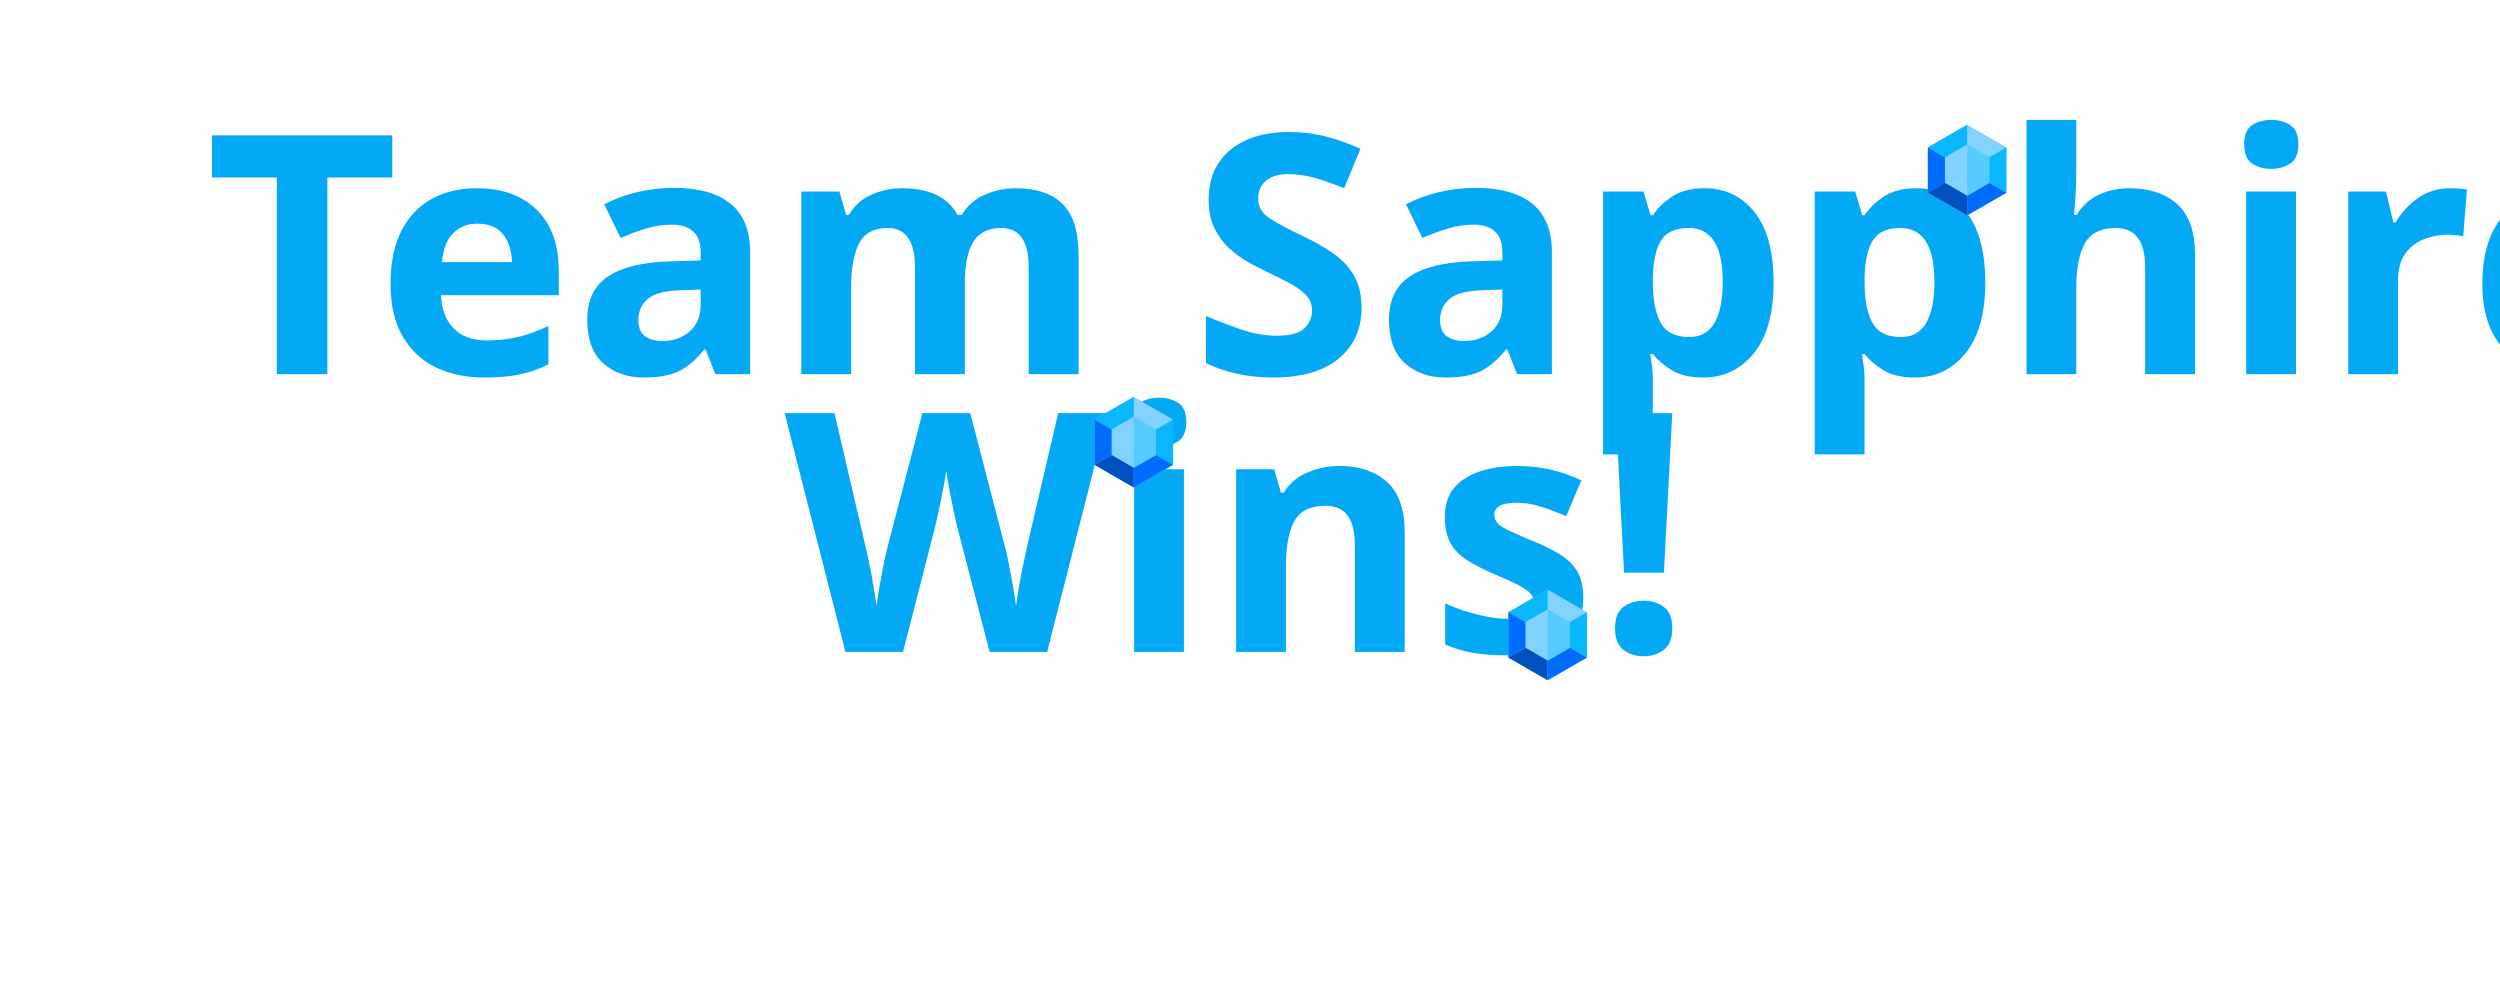
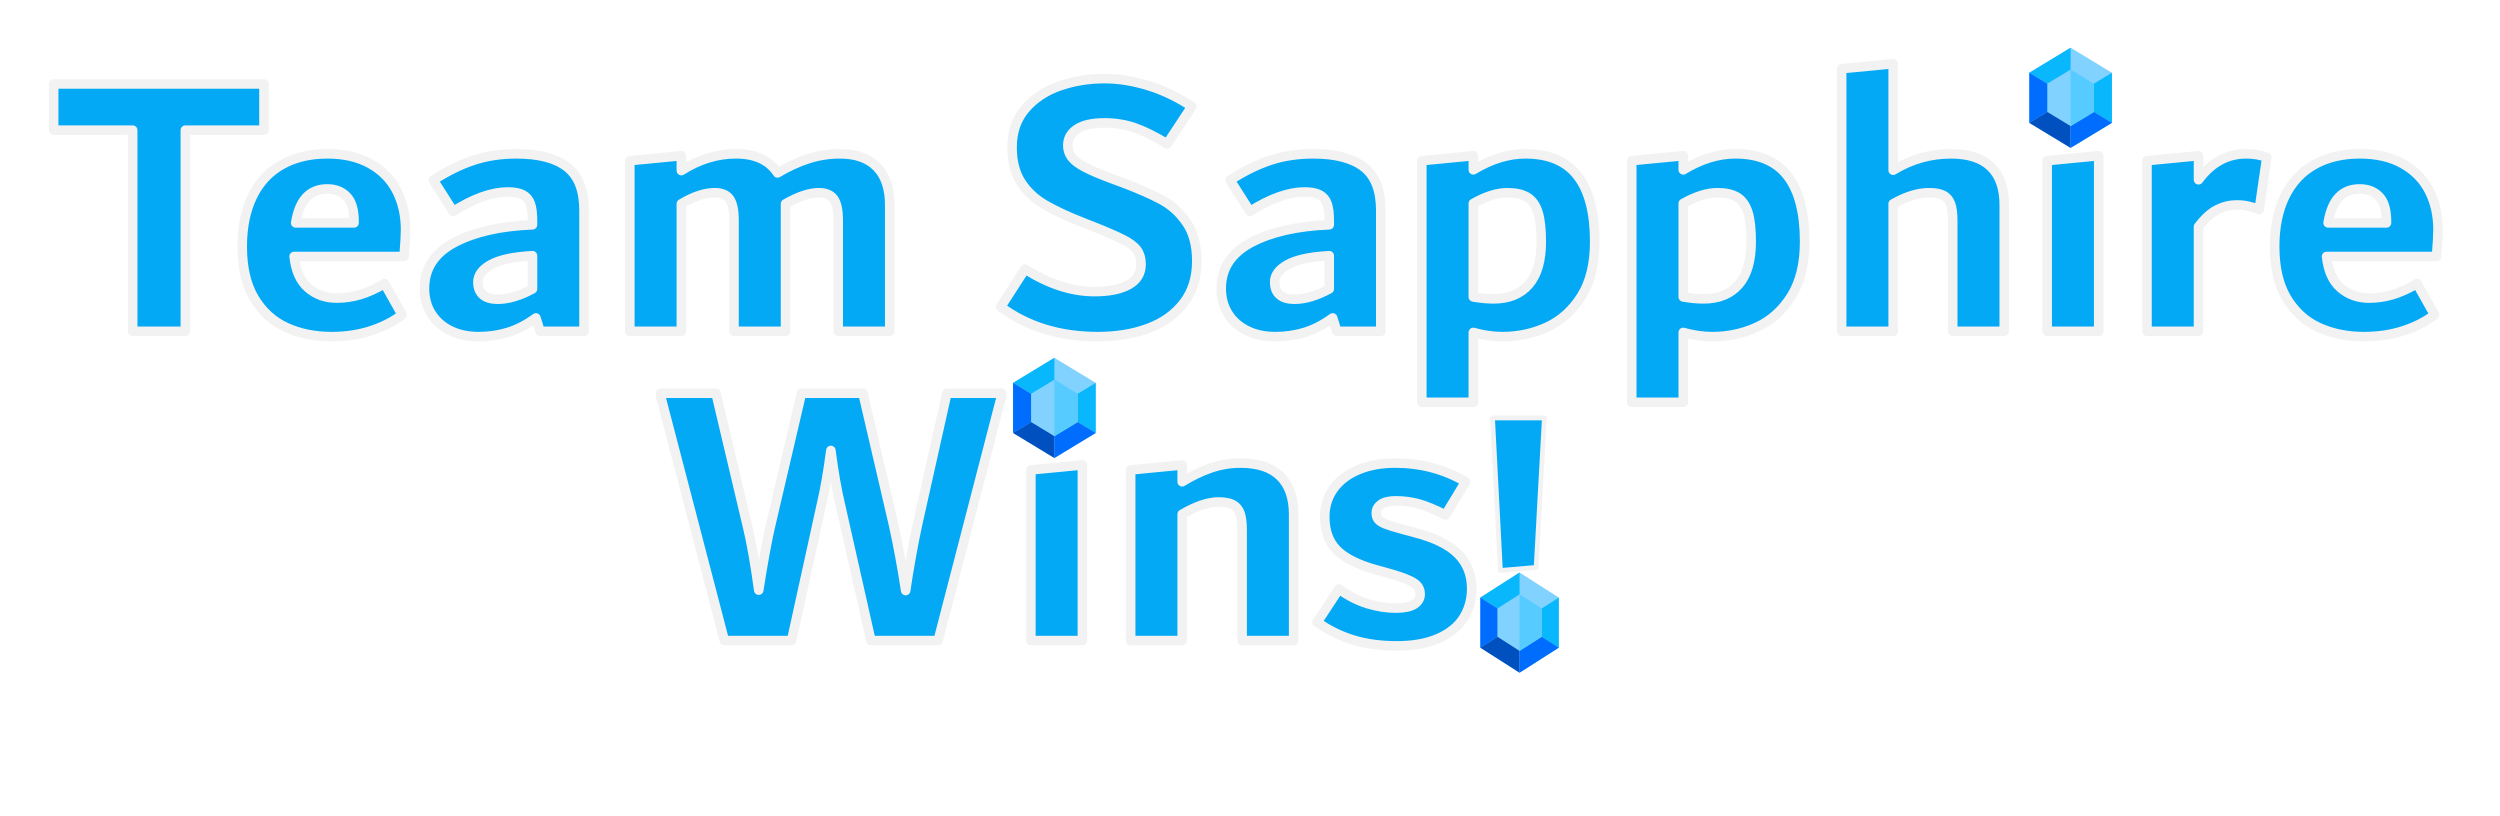
- <svg xmlns="http://www.w3.org/2000/svg" width="441" height="174" overflow="hidden">
+ <svg xmlns="http://www.w3.org/2000/svg" width="524" height="171" overflow="hidden">
  <defs>
    <clipPath id="clip0">
-       <rect x="363" y="238" width="441" height="174" />
+       <rect x="389" y="170" width="524" height="171" />
    </clipPath>
    <clipPath id="clip1">
-       <rect x="555" y="308" width="16" height="16" />
+       <rect x="600" y="245" width="20" height="21" />
    </clipPath>
    <clipPath id="clip2">
-       <rect x="555" y="308" width="16" height="16" />
+       <rect x="600" y="245" width="20" height="21" />
    </clipPath>
    <clipPath id="clip3">
-       <rect x="555" y="308" width="16" height="16" />
+       <rect x="600" y="245" width="20" height="21" />
    </clipPath>
    <clipPath id="clip4">
-       <rect x="702" y="260" width="16" height="16" />
+       <rect x="813" y="180" width="20" height="21" />
    </clipPath>
    <clipPath id="clip5">
-       <rect x="702" y="260" width="16" height="16" />
+       <rect x="813" y="180" width="20" height="21" />
    </clipPath>
    <clipPath id="clip6">
-       <rect x="702" y="260" width="16" height="16" />
+       <rect x="813" y="180" width="20" height="21" />
    </clipPath>
    <clipPath id="clip7">
-       <rect x="628" y="342" width="16" height="16" />
+       <rect x="698" y="290" width="19" height="21" />
    </clipPath>
    <clipPath id="clip8">
-       <rect x="628" y="342" width="16" height="16" />
+       <rect x="698" y="290" width="19" height="21" />
    </clipPath>
    <clipPath id="clip9">
-       <rect x="628" y="342" width="16" height="16" />
+       <rect x="698" y="290" width="19" height="21" />
    </clipPath>
  </defs>
-   <g clip-path="url(#clip0)" transform="translate(-363 -238)">
-     <text fill="#03A9F4" font-family="Dubai,Dubai_MSFontService,sans-serif" font-weight="700" font-size="59" transform="translate(399.21 304)">Team Sapphire<tspan font-size="59" x="102.19" y="49">Wins!</tspan>
-     </text>
+   <g clip-path="url(#clip0)" transform="translate(-389 -170)">
+     <path d="M667.61 223.599C663.662 223.812 660.768 224.425 658.929 225.439 657.09 226.452 656.17 227.679 656.17 229.119 656.17 230.292 656.522 231.185 657.225 231.799 657.929 232.412 658.956 232.719 660.308 232.719 662.526 232.719 664.96 231.999 667.61 230.559ZM500.61 223.599C496.662 223.812 493.768 224.425 491.929 225.439 490.09 226.452 489.17 227.679 489.17 229.119 489.17 230.292 489.522 231.185 490.225 231.799 490.929 232.412 491.956 232.719 493.308 232.719 495.526 232.719 497.96 231.999 500.61 230.559ZM748.97 210.399C746.825 210.399 744.439 211.145 741.81 212.639L741.81 232.239C743.312 232.505 744.733 232.639 746.074 232.639 749.238 232.639 751.692 231.639 753.435 229.639 755.179 227.639 756.05 224.639 756.05 220.639 756.05 218.025 755.822 215.985 755.367 214.519 754.911 213.052 754.173 211.999 753.154 211.359 752.135 210.719 750.74 210.399 748.97 210.399ZM704.97 210.399C702.825 210.399 700.439 211.145 697.81 212.639L697.81 232.239C699.312 232.505 700.733 232.639 702.074 232.639 705.238 232.639 707.692 231.639 709.435 229.639 711.179 227.639 712.05 224.639 712.05 220.639 712.05 218.025 711.822 215.985 711.367 214.519 710.911 213.052 710.173 211.999 709.154 211.359 708.135 210.719 706.74 210.399 704.97 210.399ZM883.59 209.599C881.794 209.599 880.345 210.172 879.242 211.319 878.138 212.465 877.381 214.265 876.97 216.719L889.21 216.719 889.21 216.479C889.21 214.025 888.697 212.265 887.671 211.199 886.645 210.132 885.284 209.599 883.59 209.599ZM457.59 209.599C455.794 209.599 454.345 210.172 453.242 211.319 452.138 212.465 451.381 214.265 450.97 216.719L463.21 216.719 463.21 216.479C463.21 214.025 462.697 212.265 461.671 211.199 460.645 210.132 459.284 209.599 457.59 209.599ZM828.89 202.639 828.89 239.439 818.09 239.439 818.09 203.679ZM883.61 202.239C887.13 202.239 890.13 202.932 892.61 204.319 895.09 205.705 896.944 207.599 898.17 209.999 899.397 212.399 900.01 215.119 900.01 218.159 900.01 219.225 899.904 221.092 899.69 223.759L876.65 223.759C876.97 226.745 877.957 228.945 879.61 230.359 881.264 231.772 883.237 232.479 885.53 232.479 887.237 232.479 888.89 232.239 890.49 231.759 892.09 231.279 893.797 230.505 895.61 229.439L899.29 235.999C897.37 237.439 895.157 238.559 892.65 239.359 890.144 240.159 887.424 240.559 884.49 240.559 880.97 240.559 877.81 239.919 875.01 238.639 872.21 237.359 869.97 235.319 868.29 232.519 866.61 229.719 865.77 226.105 865.77 221.679 865.77 217.625 866.477 214.132 867.89 211.199 869.304 208.265 871.357 206.039 874.05 204.519 876.744 202.999 879.93 202.239 883.61 202.239ZM859.787 202.239C861.342 202.239 862.789 202.479 864.13 202.959L862.522 213.919C861.663 213.599 860.885 213.359 860.188 213.199 859.491 213.039 858.687 212.959 857.775 212.959 856.38 212.959 855.026 213.292 853.712 213.959 852.398 214.625 851.098 215.812 849.81 217.519L849.81 239.439 839.01 239.439 839.01 203.679 849.81 202.639 849.81 207.679C852.492 204.052 855.817 202.239 859.787 202.239ZM752.724 202.239C757.647 202.239 761.298 203.785 763.679 206.879 766.06 209.972 767.25 214.559 767.25 220.639 767.25 225.332 766.314 229.159 764.442 232.119 762.569 235.079 760.175 237.225 757.259 238.559 754.343 239.892 751.227 240.559 747.909 240.559 745.93 240.559 743.897 240.265 741.81 239.679L741.81 254.319 731.01 254.319 731.01 203.679 741.81 202.639 741.81 205.599C745.502 203.359 749.14 202.239 752.724 202.239ZM708.724 202.239C713.647 202.239 717.298 203.785 719.679 206.879 722.06 209.972 723.25 214.559 723.25 220.639 723.25 225.332 722.314 229.159 720.442 232.119 718.569 235.079 716.175 237.225 713.259 238.559 710.343 239.892 707.227 240.559 703.909 240.559 701.93 240.559 699.897 240.265 697.81 239.679L697.81 254.319 687.01 254.319 687.01 203.679 697.81 202.639 697.81 205.599C701.502 203.359 705.14 202.239 708.724 202.239ZM664.25 202.239C668.944 202.239 672.477 203.159 674.85 204.999 677.224 206.839 678.41 209.865 678.41 214.079L678.41 239.439 669.203 239.439 668.33 236.639C666.35 238.079 664.384 239.092 662.43 239.679 660.477 240.265 658.43 240.559 656.289 240.559 654.042 240.559 652.062 240.132 650.349 239.279 648.637 238.425 647.312 237.239 646.375 235.719 645.439 234.199 644.97 232.452 644.97 230.479 644.97 226.265 647.058 223.052 651.232 220.839 655.407 218.625 660.866 217.385 667.61 217.119L667.61 216.239C667.61 214.745 667.463 213.572 667.168 212.719 666.874 211.865 666.352 211.239 665.602 210.839 664.853 210.439 663.809 210.239 662.47 210.239 659.098 210.239 655.27 211.599 650.987 214.319L646.81 207.759C649.69 205.892 652.504 204.505 655.25 203.599 657.997 202.692 660.997 202.239 664.25 202.239ZM543.25 202.239C547.304 202.239 550.21 203.572 551.97 206.239 554.111 204.959 556.252 203.972 558.392 203.279 560.533 202.585 562.754 202.239 565.055 202.239 568.426 202.239 571.008 203.159 572.801 204.999 574.594 206.839 575.49 209.492 575.49 212.959L575.49 239.439 564.69 239.439 564.69 216.239C564.69 214.105 564.379 212.599 563.757 211.719 563.134 210.839 562.092 210.399 560.632 210.399 558.683 210.399 556.356 211.172 553.65 212.719L553.65 212.959 553.65 239.439 542.85 239.439 542.85 216.239C542.85 214.105 542.541 212.599 541.923 211.719 541.305 210.839 540.272 210.399 538.822 210.399 536.726 210.399 534.389 211.172 531.81 212.719L531.81 239.439 521.01 239.439 521.01 203.679 531.81 202.639 531.81 205.759C535.49 203.412 539.304 202.239 543.25 202.239ZM497.25 202.239C501.944 202.239 505.477 203.159 507.85 204.999 510.224 206.839 511.41 209.865 511.41 214.079L511.41 239.439 502.203 239.439 501.33 236.639C499.35 238.079 497.384 239.092 495.43 239.679 493.477 240.265 491.43 240.559 489.289 240.559 487.042 240.559 485.062 240.132 483.349 239.279 481.637 238.425 480.312 237.239 479.375 235.719 478.439 234.199 477.97 232.452 477.97 230.479 477.97 226.265 480.058 223.052 484.232 220.839 488.407 218.625 493.866 217.385 500.61 217.119L500.61 216.239C500.61 214.745 500.463 213.572 500.168 212.719 499.874 211.865 499.352 211.239 498.602 210.839 497.853 210.439 496.809 210.239 495.47 210.239 492.098 210.239 488.27 211.599 483.987 214.319L479.81 207.759C482.69 205.892 485.504 204.505 488.25 203.599 490.997 202.692 493.997 202.239 497.25 202.239ZM457.61 202.239C461.13 202.239 464.13 202.932 466.61 204.319 469.09 205.705 470.944 207.599 472.17 209.999 473.397 212.399 474.01 215.119 474.01 218.159 474.01 219.225 473.904 221.092 473.69 223.759L450.65 223.759C450.97 226.745 451.957 228.945 453.61 230.359 455.264 231.772 457.237 232.479 459.53 232.479 461.237 232.479 462.89 232.239 464.49 231.759 466.09 231.279 467.797 230.505 469.61 229.439L473.29 235.999C471.37 237.439 469.157 238.559 466.65 239.359 464.144 240.159 461.424 240.559 458.49 240.559 454.97 240.559 451.81 239.919 449.01 238.639 446.21 237.359 443.97 235.319 442.29 232.519 440.61 229.719 439.77 226.105 439.77 221.679 439.77 217.625 440.477 214.132 441.89 211.199 443.304 208.265 445.357 206.039 448.05 204.519 450.744 202.999 453.93 202.239 457.61 202.239ZM400.25 187.599 444.33 187.599 444.33 197.279 427.85 197.279 427.85 239.439 416.81 239.439 416.81 197.279 400.25 197.279ZM620.49 186.479C623.477 186.479 626.557 186.972 629.73 187.959 632.904 188.945 635.93 190.399 638.81 192.319L633.642 200.159C631.097 198.612 628.845 197.492 626.883 196.799 624.922 196.105 622.802 195.759 620.523 195.759 617.979 195.759 616.057 196.185 614.758 197.039 613.46 197.892 612.81 199.039 612.81 200.479 612.81 201.385 613.075 202.199 613.605 202.919 614.135 203.639 615.09 204.359 616.468 205.079 617.847 205.799 619.835 206.639 622.433 207.599L624.183 208.239C627.576 209.519 630.32 210.719 632.414 211.839 634.508 212.959 636.271 214.559 637.703 216.639 639.134 218.719 639.85 221.412 639.85 224.719 639.85 228.185 638.944 231.105 637.13 233.479 635.317 235.852 632.85 237.625 629.73 238.799 626.61 239.972 623.077 240.559 619.13 240.559 611.13 240.559 604.33 238.479 598.73 234.319L603.85 226.399C608.81 229.545 613.664 231.119 618.41 231.119 621.45 231.119 623.837 230.639 625.57 229.679 627.304 228.719 628.17 227.279 628.17 225.359 628.17 224.185 627.89 223.212 627.33 222.439 626.77 221.665 625.784 220.919 624.37 220.199 622.957 219.479 620.837 218.559 618.01 217.439L616.17 216.719C612.757 215.385 610.01 214.105 607.93 212.879 605.85 211.652 604.197 210.079 602.97 208.159 601.744 206.239 601.13 203.812 601.13 200.879 601.13 197.625 602.064 194.919 603.93 192.759 605.797 190.599 608.197 189.012 611.13 187.999 614.064 186.985 617.184 186.479 620.49 186.479ZM823.29 184.559C824.57 184.559 825.757 184.865 826.85 185.479 827.944 186.092 828.81 186.919 829.45 187.959 830.09 188.999 830.41 190.132 830.41 191.359 830.41 192.585 830.09 193.705 829.45 194.719 828.81 195.732 827.944 196.545 826.85 197.159 825.757 197.772 824.57 198.079 823.29 198.079 822.064 198.079 820.917 197.772 819.85 197.159 818.784 196.545 817.93 195.732 817.29 194.719 816.65 193.705 816.33 192.585 816.33 191.359 816.33 190.132 816.65 188.999 817.29 187.959 817.93 186.919 818.784 186.092 819.85 185.479 820.917 184.865 822.064 184.559 823.29 184.559ZM785.81 183.359 785.81 205.679C789.556 203.385 793.597 202.239 797.932 202.239 801.625 202.239 804.408 203.145 806.281 204.959 808.154 206.772 809.09 209.439 809.09 212.959L809.09 239.439 798.29 239.439 798.29 216.239C798.29 214.745 798.142 213.585 797.845 212.759 797.548 211.932 797.048 211.332 796.345 210.959 795.643 210.585 794.643 210.399 793.347 210.399 791.024 210.399 788.512 211.172 785.81 212.719L785.81 239.439 775.01 239.439 775.01 184.399Z" stroke="#F2F2F2" stroke-width="2" stroke-linejoin="round" stroke-miterlimit="10" fill="#03A9F4" fill-rule="evenodd" />
+     <text fill="#000000" fill-opacity="0" font-family="Arial,Arial_MSFontService,sans-serif" font-size="70.96" x="400.25" y="245.449">Team Sapphire</text>
+     <path d="M615.87 267.458 615.87 304.258 605.07 304.258 605.07 268.498ZM681.39 267.058C686.83 267.058 691.763 268.364 696.19 270.978L691.976 277.938C689.761 276.818 687.897 276.044 686.384 275.618 684.871 275.191 683.25 274.978 681.522 274.978 680.171 274.978 679.158 275.218 678.483 275.698 677.807 276.178 677.469 276.791 677.469 277.538 677.469 278.071 677.604 278.511 677.875 278.858 678.145 279.204 678.644 279.524 679.373 279.818 680.101 280.111 681.248 280.471 682.813 280.898L685.486 281.618C689.642 282.684 692.679 284.178 694.595 286.098 696.511 288.018 697.469 290.444 697.469 293.378 697.469 295.671 696.896 297.724 695.75 299.538 694.603 301.351 692.843 302.778 690.469 303.818 688.096 304.858 685.203 305.378 681.79 305.378 678.376 305.378 675.323 304.964 672.63 304.138 669.936 303.311 667.416 302.071 665.07 300.418L669.647 293.458C671.627 294.898 673.634 295.924 675.668 296.538 677.702 297.151 679.657 297.458 681.531 297.458 683.297 297.458 684.596 297.191 685.425 296.658 686.255 296.124 686.669 295.404 686.669 294.498 686.669 293.911 686.509 293.391 686.188 292.938 685.866 292.484 685.21 292.031 684.219 291.578 683.229 291.124 681.77 290.631 679.842 290.098L677.513 289.458C673.657 288.391 670.886 287.004 669.2 285.298 667.513 283.591 666.669 281.271 666.669 278.338 666.669 276.098 667.283 274.124 668.51 272.418 669.736 270.711 671.469 269.391 673.71 268.458 675.95 267.524 678.51 267.058 681.39 267.058ZM648.991 267.058C652.684 267.058 655.467 267.978 657.34 269.818 659.213 271.658 660.15 274.338 660.15 277.858L660.15 304.258 649.349 304.258 649.349 281.058C649.349 279.564 649.201 278.404 648.904 277.578 648.607 276.751 648.107 276.151 647.405 275.778 646.702 275.404 645.703 275.218 644.407 275.218 642.246 275.218 639.707 276.071 636.789 277.778L636.789 304.258 625.99 304.258 625.99 268.498 636.789 267.458 636.789 270.978C638.77 269.751 640.763 268.791 642.77 268.098 644.777 267.404 646.851 267.058 648.991 267.058ZM527.47 252.418 539.07 252.418 545.71 280.498C546.083 281.991 546.483 283.964 546.91 286.418 547.336 288.871 547.71 291.298 548.03 293.698 548.883 288.204 549.683 283.804 550.43 280.498L556.99 252.418 569.87 252.418 576.27 279.938C577.229 284.258 578.083 288.871 578.83 293.778 579.15 291.538 579.536 289.164 579.99 286.658 580.443 284.151 580.883 281.911 581.31 279.938L587.469 252.418 598.91 252.418 598.91 253.058 585.63 304.258 571.549 304.258 565.15 275.858C564.403 272.711 563.736 268.898 563.15 264.418 562.563 268.898 561.896 272.711 561.15 275.858L554.91 304.258 540.83 304.258 527.47 253.058ZM610.27 249.378C611.549 249.378 612.736 249.684 613.83 250.298 614.923 250.911 615.789 251.738 616.43 252.778 617.07 253.818 617.39 254.951 617.39 256.178 617.39 257.404 617.07 258.524 616.43 259.538 615.789 260.551 614.923 261.364 613.83 261.978 612.736 262.591 611.549 262.898 610.27 262.898 609.043 262.898 607.896 262.591 606.83 261.978 605.763 261.364 604.91 260.551 604.27 259.538 603.63 258.524 603.31 257.404 603.31 256.178 603.31 254.951 603.63 253.818 604.27 252.778 604.91 251.738 605.763 250.911 606.83 250.298 607.896 249.684 609.043 249.378 610.27 249.378Z" stroke="#F2F2F2" stroke-width="2" stroke-linejoin="round" stroke-miterlimit="10" fill="#03A9F4" fill-rule="evenodd" />
+     <text fill="#000000" fill-opacity="0" font-family="Arial,Arial_MSFontService,sans-serif" font-size="56" x="527.47" y="298.378">Wins</text>
+     <path d="M707.231 293.746C708.239 293.746 709.187 294.01 710.075 294.538 710.963 295.066 711.683 295.762 712.235 296.626 712.787 297.49 713.063 298.426 713.063 299.434 713.063 300.49 712.799 301.45 712.271 302.314 711.743 303.178 711.023 303.874 710.111 304.402 709.199 304.93 708.239 305.194 707.231 305.194 706.175 305.194 705.203 304.93 704.315 304.402 703.427 303.874 702.719 303.178 702.191 302.314 701.663 301.45 701.399 300.49 701.399 299.434 701.399 298.426 701.663 297.49 702.191 296.626 702.719 295.762 703.427 295.066 704.315 294.538 705.203 294.01 706.175 293.746 707.231 293.746ZM701.831 257.602 712.703 257.602 710.975 288.922 703.487 289.57Z" stroke="#F2F2F2" stroke-linejoin="round" stroke-miterlimit="10" fill="#03A9F4" fill-rule="evenodd" />
+     <text fill="#000000" fill-opacity="0" font-family="Arial,Arial_MSFontService,sans-serif" font-size="47.592" x="701.399" y="299.245">!</text>
    <g clip-path="url(#clip1)">
      <g clip-path="url(#clip2)">
        <g clip-path="url(#clip3)">
-           <path d="M563 308 556.072 312 556.072 320 563 324 569.928 320 569.928 312Z" fill="#82D2FF" />
-           <path d="M563 316 563 308 556.072 312Z" fill="#08B7FC" />
-           <path d="M556.072 312 556.072 320 563 316Z" fill="#006DFF" />
-           <path d="M569.928 312 569.928 312 563 316 563 316 569.928 320 569.928 320Z" fill="#08B7FC" />
-           <path d="M563 316 556.072 320 563 324Z" fill="#0050C0" />
-           <path d="M563 324 569.928 320 563 316Z" fill="#006DFF" />
-           <path d="M566.91 318.257 566.91 313.743 563 311.485 559.09 313.743 559.09 318.257 563 320.515Z" fill="#82D2FF" />
-           <path d="M566.91 318.257 566.91 313.743 563 311.485 563 320.515Z" fill="#55CBFF" />
+           <path d="M10 0 1.34 5 1.34 15 10 20 18.66 15 18.66 5Z" fill="#82D2FF" transform="matrix(1 0 0 1.05 600 245)" />
+           <path d="M10 10 10 0 1.34 5Z" fill="#08B7FC" transform="matrix(1 0 0 1.05 600 245)" />
+           <path d="M1.34 5 1.34 15 10 10Z" fill="#006DFF" transform="matrix(1 0 0 1.05 600 245)" />
+           <path d="M18.66 5 18.66 5 10 10 10 10 18.66 15 18.66 15Z" fill="#08B7FC" transform="matrix(1 0 0 1.05 600 245)" />
+           <path d="M10 10 1.34 15 10 20Z" fill="#0050C0" transform="matrix(1 0 0 1.05 600 245)" />
+           <path d="M10 20 18.66 15 10 10Z" fill="#006DFF" transform="matrix(1 0 0 1.05 600 245)" />
+           <path d="M14.887 12.822 14.887 7.178 10 4.356 5.112 7.178 5.112 12.822 10 15.644Z" fill="#82D2FF" transform="matrix(1 0 0 1.05 600 245)" />
+           <path d="M14.887 12.822 14.887 7.178 10 4.356 10 15.644Z" fill="#55CBFF" transform="matrix(1 0 0 1.05 600 245)" />
        </g>
      </g>
    </g>
    <g clip-path="url(#clip4)">
      <g clip-path="url(#clip5)">
        <g clip-path="url(#clip6)">
-           <path d="M710 260 703.072 264 703.072 272 710 276 716.928 272 716.928 264Z" fill="#82D2FF" />
-           <path d="M710 268 710 260 703.072 264Z" fill="#08B7FC" />
-           <path d="M703.072 264 703.072 272 710 268Z" fill="#006DFF" />
-           <path d="M716.928 264 716.928 264 710 268 710 268 716.928 272 716.928 272Z" fill="#08B7FC" />
-           <path d="M710 268 703.072 272 710 276Z" fill="#0050C0" />
-           <path d="M710 276 716.928 272 710 268Z" fill="#006DFF" />
-           <path d="M713.91 270.257 713.91 265.743 710 263.485 706.09 265.743 706.09 270.257 710 272.515Z" fill="#82D2FF" />
-           <path d="M713.91 270.257 713.91 265.743 710 263.485 710 272.515Z" fill="#55CBFF" />
+           <path d="M10 0 1.34 5 1.34 15 10 20 18.66 15 18.66 5Z" fill="#82D2FF" transform="matrix(1 0 0 1.05 813 180)" />
+           <path d="M10 10 10 0 1.34 5Z" fill="#08B7FC" transform="matrix(1 0 0 1.05 813 180)" />
+           <path d="M1.34 5 1.34 15 10 10Z" fill="#006DFF" transform="matrix(1 0 0 1.05 813 180)" />
+           <path d="M18.66 5 18.66 5 10 10 10 10 18.66 15 18.66 15Z" fill="#08B7FC" transform="matrix(1 0 0 1.05 813 180)" />
+           <path d="M10 10 1.34 15 10 20Z" fill="#0050C0" transform="matrix(1 0 0 1.05 813 180)" />
+           <path d="M10 20 18.66 15 10 10Z" fill="#006DFF" transform="matrix(1 0 0 1.05 813 180)" />
+           <path d="M14.887 12.822 14.887 7.178 10 4.356 5.112 7.178 5.112 12.822 10 15.644Z" fill="#82D2FF" transform="matrix(1 0 0 1.05 813 180)" />
+           <path d="M14.887 12.822 14.887 7.178 10 4.356 10 15.644Z" fill="#55CBFF" transform="matrix(1 0 0 1.05 813 180)" />
        </g>
      </g>
    </g>
    <g clip-path="url(#clip7)">
      <g clip-path="url(#clip8)">
        <g clip-path="url(#clip9)">
-           <path d="M636 342 629.072 346 629.072 354 636 358 642.928 354 642.928 346Z" fill="#82D2FF" />
-           <path d="M636 350 636 342 629.072 346Z" fill="#08B7FC" />
-           <path d="M629.072 346 629.072 354 636 350Z" fill="#006DFF" />
-           <path d="M642.928 346 642.928 346 636 350 636 350 642.928 354 642.928 354Z" fill="#08B7FC" />
-           <path d="M636 350 629.072 354 636 358Z" fill="#0050C0" />
-           <path d="M636 358 642.928 354 636 350Z" fill="#006DFF" />
-           <path d="M639.91 352.257 639.91 347.743 636 345.485 632.09 347.743 632.09 352.257 636 354.515Z" fill="#82D2FF" />
-           <path d="M639.91 352.257 639.91 347.743 636 345.485 636 354.515Z" fill="#55CBFF" />
+           <path d="M9.5 0 1.273 4.75 1.273 14.25 9.5 19 17.727 14.25 17.727 4.75Z" fill="#82D2FF" transform="matrix(1 0 0 1.10526 698 290)" />
+           <path d="M9.5 9.5 9.5 0 1.273 4.75Z" fill="#08B7FC" transform="matrix(1 0 0 1.10526 698 290)" />
+           <path d="M1.273 4.75 1.273 14.25 9.5 9.5Z" fill="#006DFF" transform="matrix(1 0 0 1.10526 698 290)" />
+           <path d="M17.727 4.75 17.727 4.75 9.5 9.5 9.5 9.5 17.727 14.25 17.727 14.25Z" fill="#08B7FC" transform="matrix(1 0 0 1.10526 698 290)" />
+           <path d="M9.5 9.5 1.273 14.25 9.5 19Z" fill="#0050C0" transform="matrix(1 0 0 1.10526 698 290)" />
+           <path d="M9.5 19 17.727 14.25 9.5 9.5Z" fill="#006DFF" transform="matrix(1 0 0 1.10526 698 290)" />
+           <path d="M14.143 12.181 14.143 6.819 9.5 4.139 4.857 6.819 4.857 12.181 9.5 14.861Z" fill="#82D2FF" transform="matrix(1 0 0 1.10526 698 290)" />
+           <path d="M14.143 12.181 14.143 6.819 9.5 4.139 9.5 14.861Z" fill="#55CBFF" transform="matrix(1 0 0 1.10526 698 290)" />
        </g>
      </g>
    </g>
  </g>
</svg>
